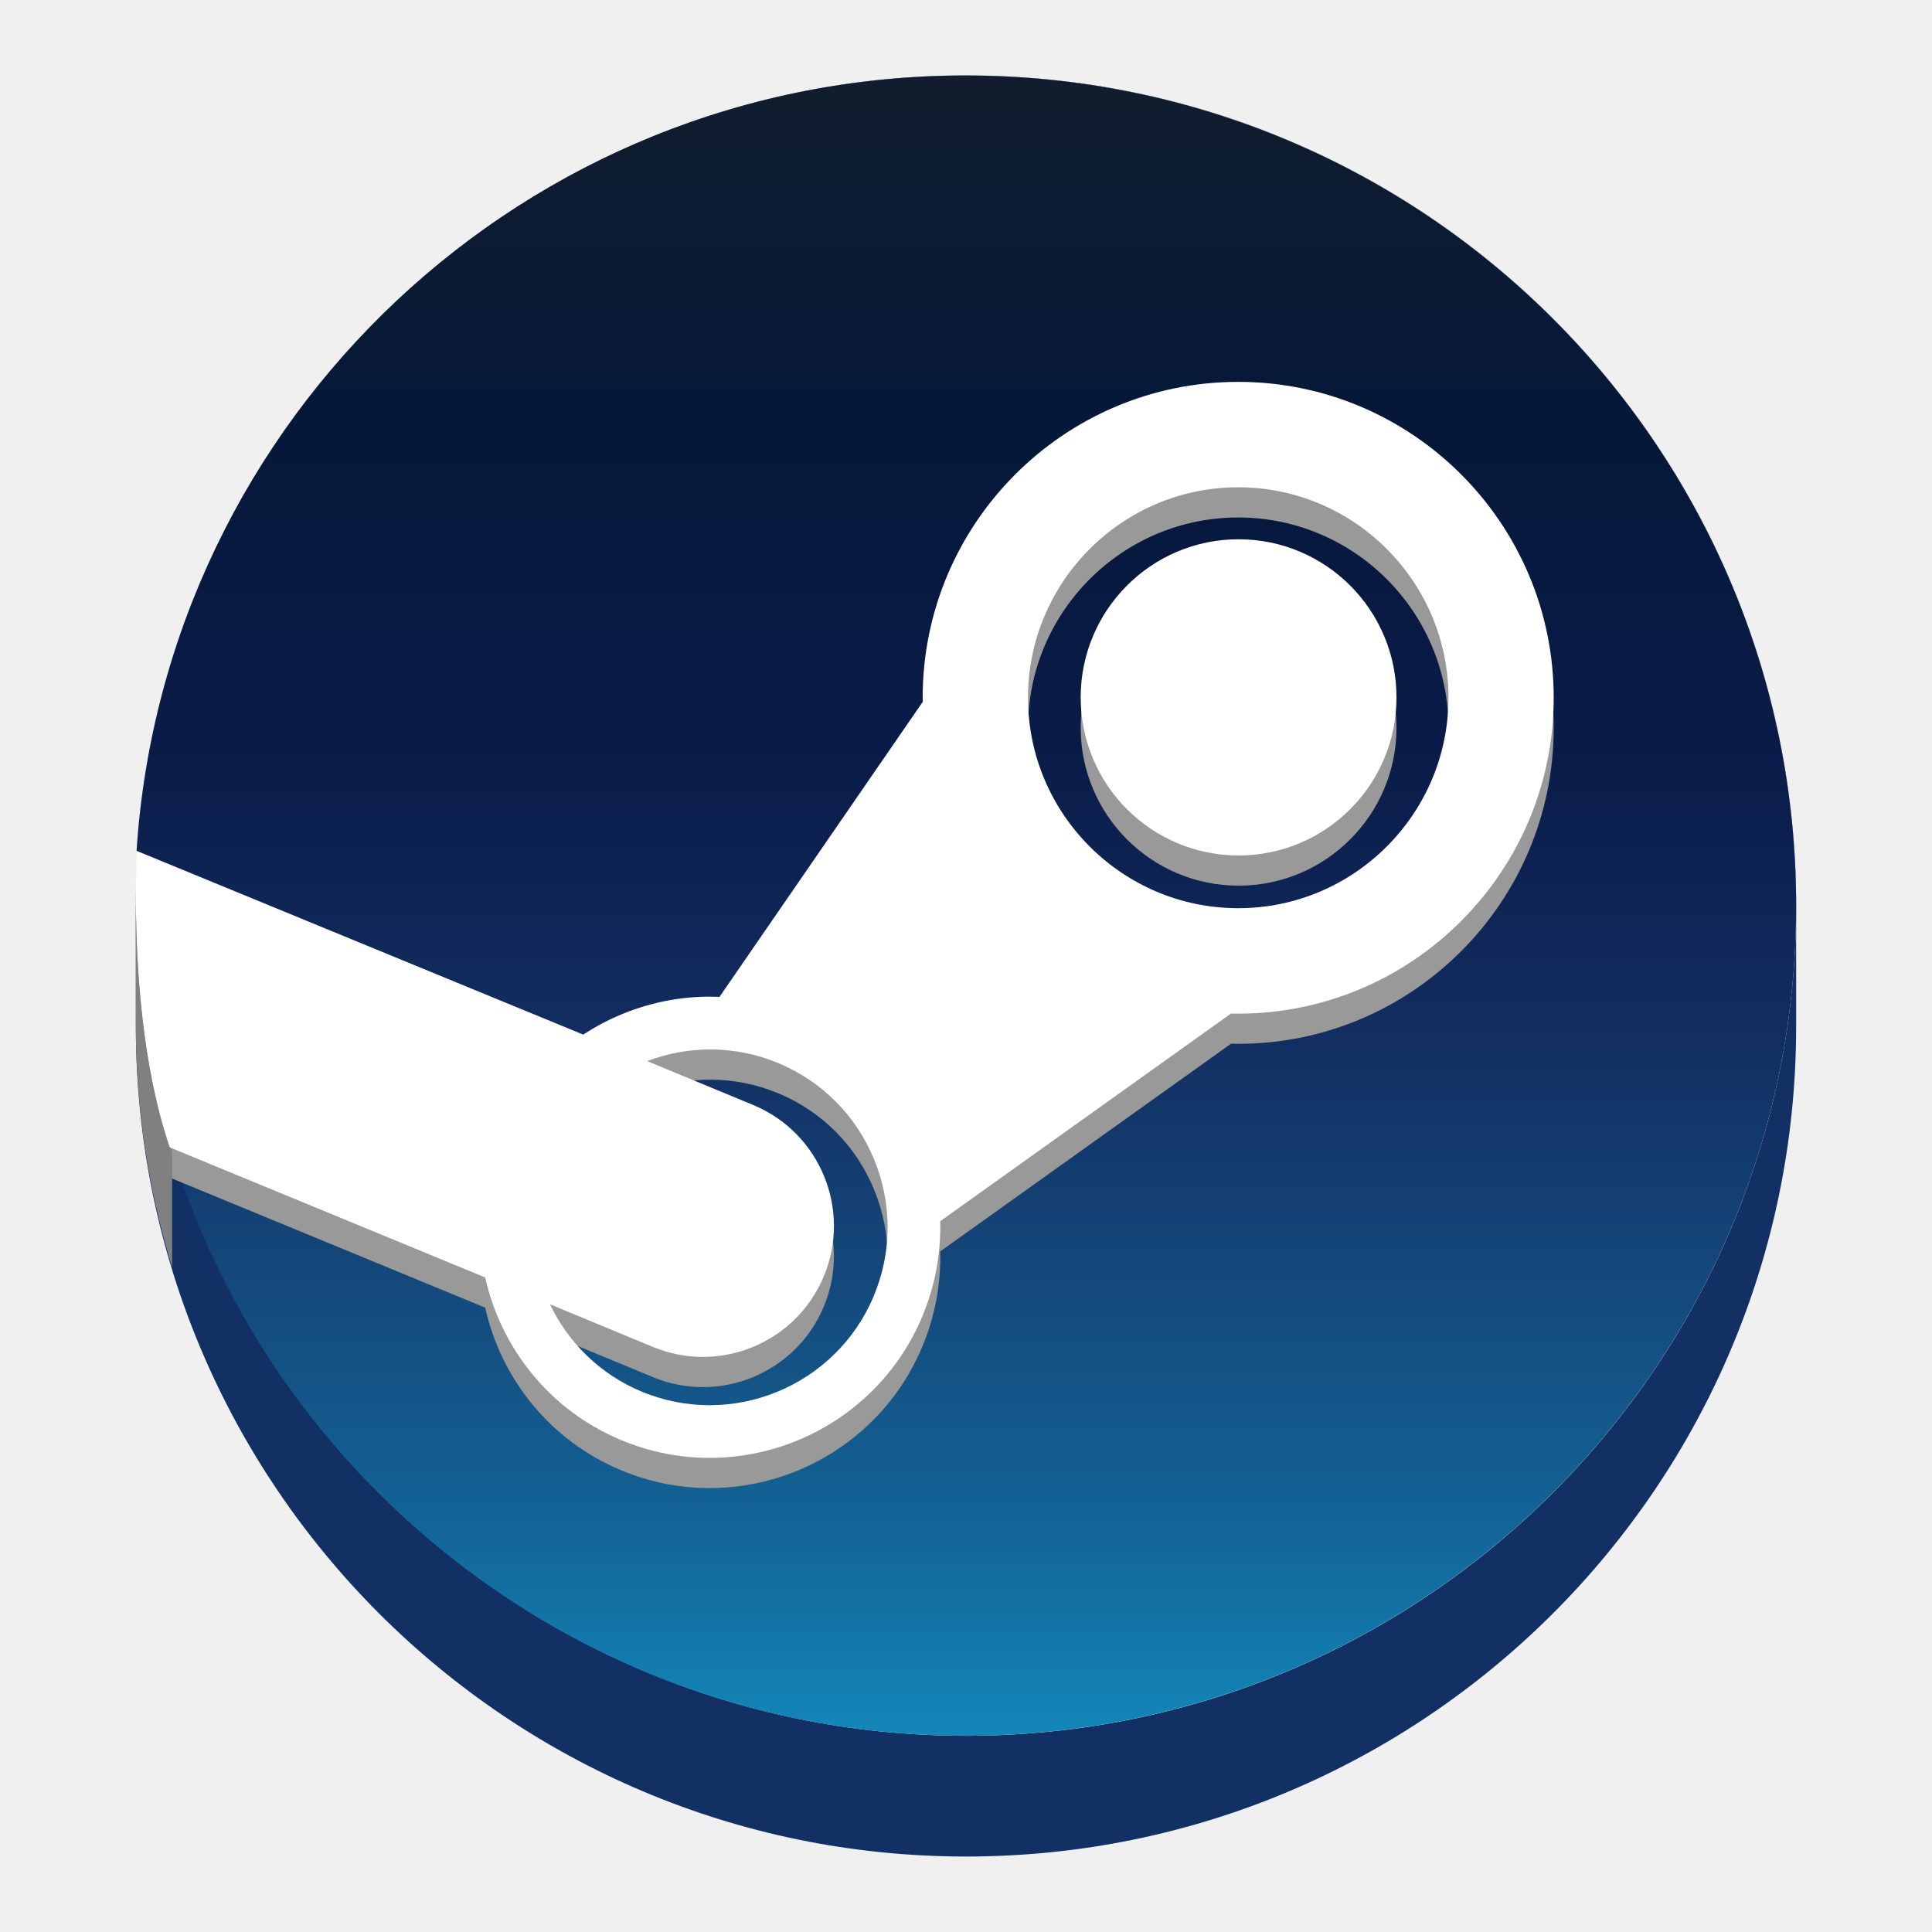
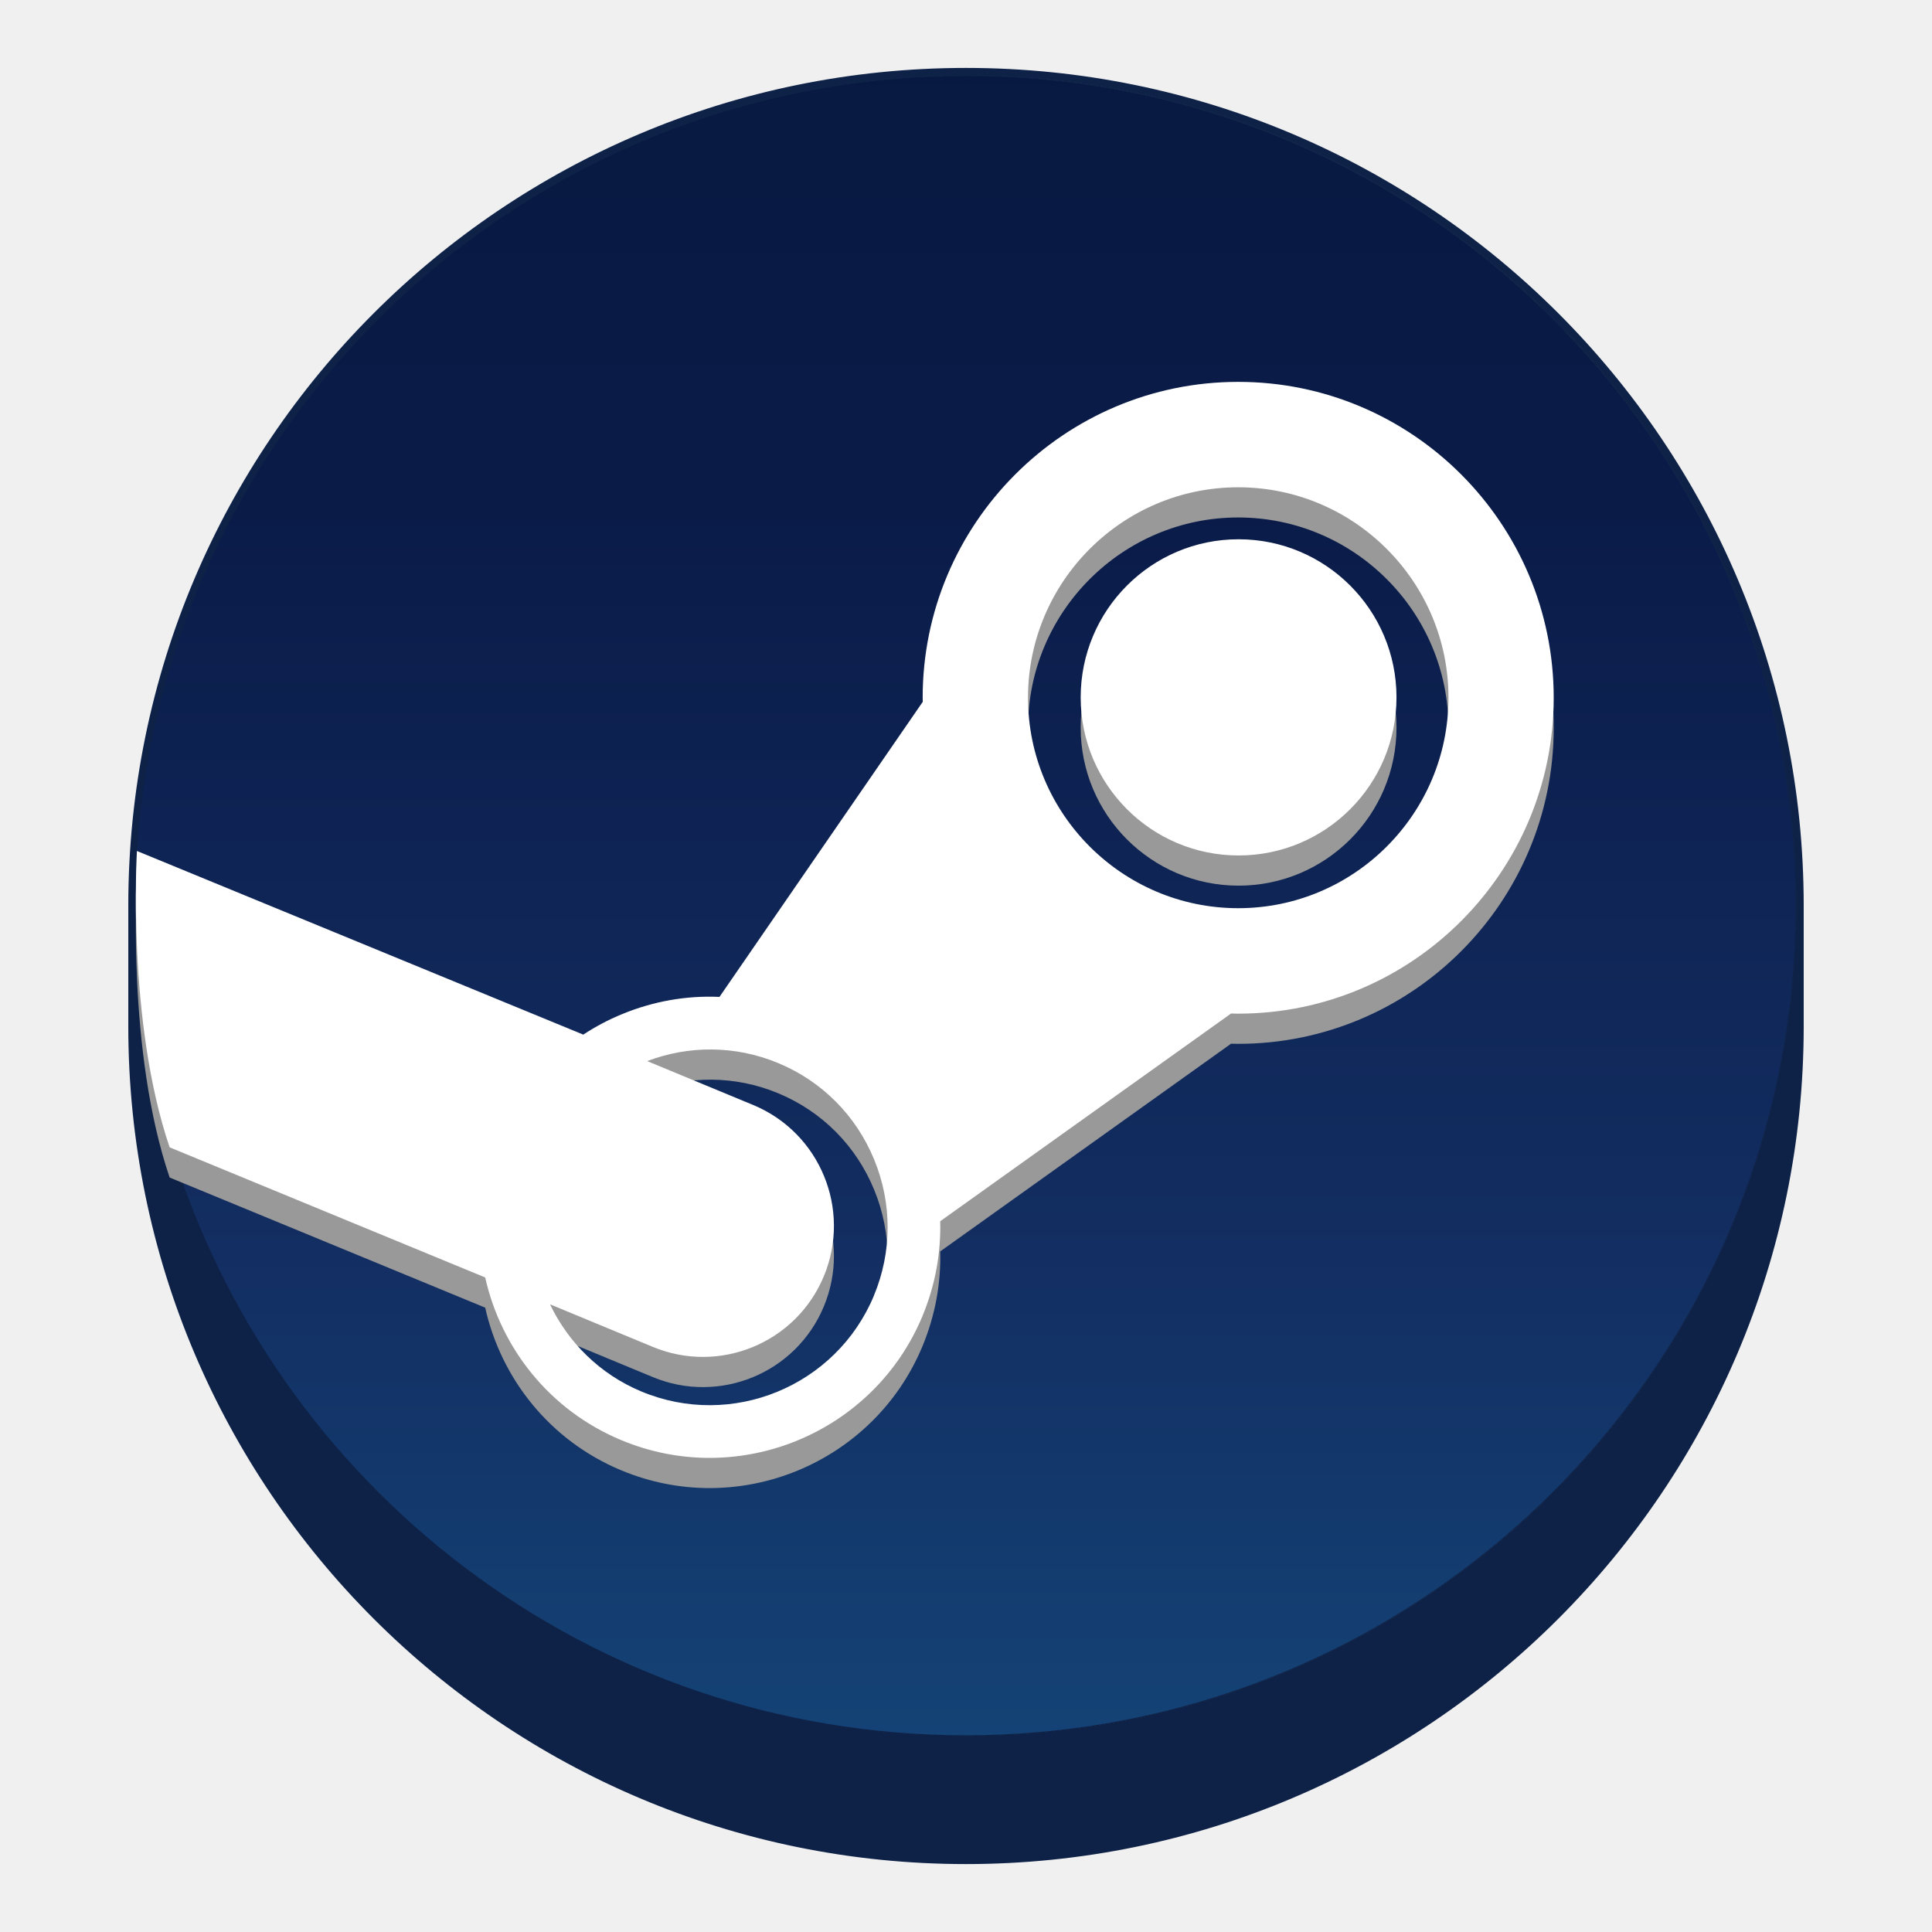
<svg xmlns="http://www.w3.org/2000/svg" xmlns:xlink="http://www.w3.org/1999/xlink" width="128" height="128" viewBox="0 0 128 128" version="1.1" id="svg5" xml:space="preserve">
  <defs id="defs2">
    <linearGradient y2="236" x2="96" y1="236" x1="32" gradientTransform="translate(604.8168,170.5864)" gradientUnits="userSpaceOnUse" id="linearGradient1099" xlink:href="#linearGradient1036" />
    <linearGradient id="linearGradient1036">
      <stop id="stop1032" offset="0" style="stop-color:#d5d3cf;stop-opacity:1;" />
      <stop id="stop1034" offset="1" style="stop-color:#f6f5f4;stop-opacity:1" />
    </linearGradient>
    <radialGradient r="32" fy="-76" fx="-244" cy="-76" cx="-244" gradientTransform="matrix(0.8833333,0,0,0.8833333,-460.3502,463.1197)" gradientUnits="userSpaceOnUse" id="radialGradient1103" xlink:href="#linearGradient1069" />
    <linearGradient id="linearGradient1069">
      <stop id="stop1065" offset="0" style="stop-color:#d5d3cf;stop-opacity:1" />
      <stop id="stop1067-1" offset="1" style="stop-color:#949390;stop-opacity:1" />
    </linearGradient>
    <linearGradient gradientUnits="userSpaceOnUse" y2="232" x2="64" y1="262.5" x1="64" id="linearGradient1027" xlink:href="#linearGradient1025" gradientTransform="translate(-470.5864,432.8168)" />
    <linearGradient id="linearGradient1025">
      <stop id="stop1021" offset="0" style="stop-color:#9a9996;stop-opacity:1" />
      <stop id="stop1023" offset="1" style="stop-color:#77767b;stop-opacity:1" />
    </linearGradient>
    <clipPath clipPathUnits="userSpaceOnUse" id="clipPath1609-7">
      <path id="path1611-5" d="m 252,116 28,-28 v -8 h -36 v 36 z" style="fill:#e74747;stroke:none;stroke-width:0.25px;stroke-linecap:butt;stroke-linejoin:miter;stroke-opacity:1" />
    </clipPath>
    <radialGradient r="32" fy="-76" fx="-244" cy="-76" cx="-244" gradientTransform="matrix(0.8833333,0,0,0.8833333,-460.3502,463.1197)" gradientUnits="userSpaceOnUse" id="radialGradient1103-5" xlink:href="#linearGradient1069" />
    <clipPath clipPathUnits="userSpaceOnUse" id="clipPath1609-7-7">
      <path id="path1611-5-0" d="m 252,116 28,-28 v -8 h -36 v 36 z" style="fill:#e74747;stroke:none;stroke-width:0.25px;stroke-linecap:butt;stroke-linejoin:miter;stroke-opacity:1" />
    </clipPath>
    <clipPath clipPathUnits="userSpaceOnUse" id="clipPath744">
      <rect style="fill:#1e88e5;fill-opacity:1;stroke-width:0.265" id="rect746" width="541.867" height="541.867" x="0" y="1.5987212e-14" rx="79.375" ry="79.375" />
    </clipPath>
    <clipPath clipPathUnits="userSpaceOnUse" id="clipPath62">
      <rect style="fill:#1e88e5;fill-opacity:1;stroke-width:0.265" id="rect64" width="541.867" height="541.867" x="2.2507105e-05" y="-0.422" rx="79.375" ry="79.375" />
    </clipPath>
    <radialGradient r="32" fy="-76" fx="-244" cy="-76" cx="-244" gradientTransform="matrix(0.8833333,0,0,0.8833333,-460.3502,463.1197)" gradientUnits="userSpaceOnUse" id="radialGradient1103-6" xlink:href="#linearGradient1069" />
    <clipPath clipPathUnits="userSpaceOnUse" id="clipPath1609-7-2">
      <path id="path1611-5-3" d="m 252,116 28,-28 v -8 h -36 v 36 z" style="fill:#e74747;stroke:none;stroke-width:0.25px;stroke-linecap:butt;stroke-linejoin:miter;stroke-opacity:1" />
    </clipPath>
    <clipPath clipPathUnits="userSpaceOnUse" id="clipPath961">
      <rect style="fill:#00c853;stroke:none;stroke-width:0.529" id="rect963" width="541.867" height="541.867" x="1.4210855e-14" y="2.717972e-05" rx="79.375" ry="79.375" />
    </clipPath>
    <radialGradient r="32" fy="-76" fx="-244" cy="-76" cx="-244" gradientTransform="matrix(0.8833333,0,0,0.8833333,-460.3502,463.1197)" gradientUnits="userSpaceOnUse" id="radialGradient1103-56" xlink:href="#linearGradient1069" />
    <clipPath clipPathUnits="userSpaceOnUse" id="clipPath1440">
      <circle style="display:inline;opacity:1;vector-effect:none;fill:none;fill-opacity:1;stroke:#000000;stroke-width:2;stroke-linecap:butt;stroke-linejoin:miter;stroke-miterlimit:4;stroke-dasharray:none;stroke-dashoffset:0;stroke-opacity:1;marker:none;marker-start:none;marker-mid:none;marker-end:none;paint-order:normal;enable-background:new" id="circle1442" cx="-134.35" cy="193.747" r="24" transform="rotate(-45)" />
    </clipPath>
    <clipPath clipPathUnits="userSpaceOnUse" id="clipPath1430">
      <circle style="display:inline;opacity:1;vector-effect:none;fill:none;fill-opacity:1;stroke:#000000;stroke-width:2;stroke-linecap:butt;stroke-linejoin:miter;stroke-miterlimit:4;stroke-dasharray:none;stroke-dashoffset:0;stroke-opacity:1;marker:none;marker-start:none;marker-mid:none;marker-end:none;paint-order:normal;enable-background:new" id="circle1432" cx="12" cy="232" r="24" />
    </clipPath>
    <clipPath clipPathUnits="userSpaceOnUse" id="clipPath1440-9">
      <circle style="display:inline;opacity:1;vector-effect:none;fill:none;fill-opacity:1;stroke:#000000;stroke-width:2;stroke-linecap:butt;stroke-linejoin:miter;stroke-miterlimit:4;stroke-dasharray:none;stroke-dashoffset:0;stroke-opacity:1;marker:none;marker-start:none;marker-mid:none;marker-end:none;paint-order:normal;enable-background:new" id="circle1442-5" cx="-134.35" cy="193.747" r="24" transform="rotate(-45)" />
    </clipPath>
    <clipPath clipPathUnits="userSpaceOnUse" id="clipPath1430-1">
      <circle style="display:inline;opacity:1;vector-effect:none;fill:none;fill-opacity:1;stroke:#000000;stroke-width:2;stroke-linecap:butt;stroke-linejoin:miter;stroke-miterlimit:4;stroke-dasharray:none;stroke-dashoffset:0;stroke-opacity:1;marker:none;marker-start:none;marker-mid:none;marker-end:none;paint-order:normal;enable-background:new" id="circle1432-8" cx="12" cy="232" r="24" />
    </clipPath>
    <clipPath clipPathUnits="userSpaceOnUse" id="clipPath2024">
      <rect style="opacity:1;vector-effect:none;fill:#63452c;fill-opacity:1;stroke:none;stroke-width:4;stroke-linecap:round;stroke-linejoin:round;stroke-miterlimit:4;stroke-dasharray:none;stroke-dashoffset:0;stroke-opacity:1" id="rect2026" width="74" height="98" x="6" y="196" />
    </clipPath>
    <linearGradient id="linearGradient914">
      <stop id="stop910" offset="0" style="stop-color:#f6f5f4;stop-opacity:0.437" />
      <stop id="stop912" offset="1" style="stop-color:#deddda;stop-opacity:0;" />
    </linearGradient>
    <radialGradient gradientTransform="matrix(2.608696,0,0,1.841036,-102.9565,-748.9467)" gradientUnits="userSpaceOnUse" r="46" fy="296" fx="64" cy="296" cx="64" id="radialGradient916" xlink:href="#linearGradient914" />
    <clipPath clipPathUnits="userSpaceOnUse" id="clipPath11543">
      <rect style="fill:#f0c04e;fill-opacity:1;stroke:none;stroke-width:0.529" id="rect11545" width="541.867" height="541.867" x="1.4746095e-06" y="6.4330168e-05" rx="79.375" ry="79.375" />
    </clipPath>
    <style id="style374">.cls-1{fill:url(#linear-gradient);}.cls-2{opacity:0.35;fill:url(#radial-gradient);}.cls-2,.cls-4{isolation:isolate;}.cls-3{fill:url(#linear-gradient-2);}.cls-4{opacity:0.41;fill:url(#radial-gradient-2);}.cls-5{fill:url(#radial-gradient-3);}.cls-6{fill:url(#radial-gradient-4);}</style>
    <linearGradient id="linear-gradient" x1="63.33" y1="84.03" x2="241.67" y2="84.03" gradientTransform="matrix(1,0,0,-1,0,266)" gradientUnits="userSpaceOnUse">
      <stop offset="0" stop-color="#0c59a4" id="stop376" />
      <stop offset="1" stop-color="#114a8b" id="stop378" />
    </linearGradient>
    <radialGradient id="radial-gradient" cx="161.83" cy="68.91" r="95.38" gradientTransform="matrix(1,0,0,-0.95,0,248.84)" gradientUnits="userSpaceOnUse">
      <stop offset="0.72" stop-opacity="0" id="stop381" />
      <stop offset="0.95" stop-opacity="0.53" id="stop383" />
      <stop offset="1" id="stop385" />
    </radialGradient>
    <linearGradient id="linear-gradient-2" x1="157.35" y1="161.39" x2="45.96" y2="40.06" gradientTransform="matrix(1,0,0,-1,0,266)" gradientUnits="userSpaceOnUse">
      <stop offset="0" stop-color="#1b9de2" id="stop388" />
      <stop offset="0.16" stop-color="#1595df" id="stop390" />
      <stop offset="0.67" stop-color="#0680d7" id="stop392" />
      <stop offset="1" stop-color="#0078d4" id="stop394" />
    </linearGradient>
    <radialGradient id="radial-gradient-2" cx="-340.29" cy="62.99" r="143.24" gradientTransform="matrix(0.15,-0.99,-0.8,-0.12,176.64,-125.4)" gradientUnits="userSpaceOnUse">
      <stop offset="0.76" stop-opacity="0" id="stop397" />
      <stop offset="0.95" stop-opacity="0.5" id="stop399" />
      <stop offset="1" id="stop401" />
    </radialGradient>
    <radialGradient id="radial-gradient-3" cx="113.37" cy="570.21" r="202.43" gradientTransform="matrix(-0.04,1,2.13,0.08,-1179.54,-106.69)" gradientUnits="userSpaceOnUse">
      <stop offset="0" stop-color="#35c1f1" id="stop404" />
      <stop offset="0.11" stop-color="#34c1ed" id="stop406" />
      <stop offset="0.23" stop-color="#2fc2df" id="stop408" />
      <stop offset="0.31" stop-color="#2bc3d2" id="stop410" />
      <stop offset="0.67" stop-color="#36c752" id="stop412" />
    </radialGradient>
    <radialGradient id="radial-gradient-4" cx="376.52" cy="567.97" r="97.34" gradientTransform="matrix(0.28,0.96,0.78,-0.23,-303.76,-148.5)" gradientUnits="userSpaceOnUse">
      <stop offset="0" stop-color="#66eb6e" id="stop415" />
      <stop offset="1" stop-color="#66eb6e" stop-opacity="0" id="stop417" />
    </radialGradient>
    <clipPath clipPathUnits="userSpaceOnUse" id="clipPath1260">
      <rect style="fill:#bbdefb;fill-opacity:1;stroke:none;stroke-width:0.529" id="rect1262" width="541.867" height="541.867" x="2.9492187e-06" y="3.9968629e-05" rx="79.375" ry="79.375" />
    </clipPath>
    <clipPath clipPathUnits="userSpaceOnUse" id="clipPath16285">
      <rect style="fill:#bbdefb;fill-opacity:1;stroke:none;stroke-width:0.529" id="rect16287" width="541.867" height="541.867" x="0" y="6.4807005e-05" rx="79.375" ry="79.375" />
    </clipPath>
    <clipPath clipPathUnits="userSpaceOnUse" id="clipPath990">
      <rect style="fill:#bbdefb;fill-opacity:1;stroke:none;stroke-width:0.529" id="rect992" width="487.68" height="487.68" x="27.093" y="27.093" rx="71.438" ry="71.438" />
    </clipPath>
-     <linearGradient id="a" x2="116.689" x1="116.689" y2="232.875" gradientTransform="matrix(0.4721512,0,0,0.4723565,8.92919,5)" y1="0" gradientUnits="userSpaceOnUse">
-       <stop stop-color="#111D2E" offset="0" id="stop318" />
+     <linearGradient id="a" x2="116.689" x1="116.689" y2="418.426" gradientTransform="matrix(0.4721512,0,0,0.4723565,8.92919,5)" y1="-185.551" gradientUnits="userSpaceOnUse">
+       <stop stop-color="#111D2E" offset="0" id="stop318" style="stop-color:#0e2247;stop-opacity:1" />
      <stop stop-color="#051839" offset=".212" id="stop320" />
      <stop stop-color="#0A1B48" offset=".407" id="stop322" />
      <stop stop-color="#132E62" offset=".581" id="stop324" />
      <stop stop-color="#144B7E" offset=".738" id="stop326" />
      <stop stop-color="#136497" offset=".873" id="stop328" />
      <stop stop-color="#1387B8" offset="1" id="stop330" />
    </linearGradient>
  </defs>
  <g id="layer2">
-     <path id="circle1035" style="fill:#133064;fill-opacity:1" d="M 64 5 A 55 55 0 0 0 9 60 L 9 68 A 55 55 0 0 0 64 123 A 55 55 0 0 0 119 68 L 119 60 A 55 55 0 0 0 64 5 z " />
+     <path id="circle1035" style="fill:#0e2247;fill-opacity:1;stroke:#0e2247;stroke-opacity:1" d="M 64 5 A 55 55 0 0 0 9 60 L 9 68 A 55 55 0 0 0 64 123 A 55 55 0 0 0 119 68 L 119 60 A 55 55 0 0 0 64 5 z " />
    <circle style="fill:#f2f2f2;fill-opacity:1;stroke-width:1" id="path953" cx="64" cy="60" r="55" />
    <text xml:space="preserve" style="font-style:normal;font-variant:normal;font-weight:normal;font-stretch:normal;font-size:40px;line-height:1.25;font-family:'DejaVu Math TeX Gyre';-inkscape-font-specification:'DejaVu Math TeX Gyre';fill:#000000;fill-opacity:1;stroke:none" x="57.303" y="70.245" id="text3441">
      <tspan id="tspan3439" x="57.303" y="70.245" />
    </text>
    <text xml:space="preserve" style="font-size:40px;line-height:1.25;font-family:Caladea;-inkscape-font-specification:Caladea" x="43.169" y="70.812" id="text13903">
      <tspan id="tspan13901" x="43.169" y="70.812" />
    </text>
-     <path fill="url(#a)" d="M 11.24,75.82 C 18.039,98.486 39.072,115 63.965,115 94.359,115 119,90.375 119,60 119,29.624 94.359,5 63.965,5 c -29.167,0 -53.032,22.675 -54.917,51.346 3.562,5.977 4.951,9.673 2.192,19.474 z" id="path335" style="fill:url(#a);stroke-width:0.472" />
-     <path fill="#ffffff" d="m 61.13,48.225 c 0,0.093 0,0.185 0.005,0.272 L 47.667,68.048 c -2.182,-0.099 -4.371,0.283 -6.446,1.138 -0.915,0.373 -1.772,0.831 -2.577,1.36 L 9.072,58.379 c 2.315e-4,0 -0.684,11.25 2.167,19.635 l 20.906,8.621 c 1.05,4.688 4.268,8.8 9.015,10.778 7.768,3.243 16.724,-0.453 19.955,-8.219 0.841,-2.03 1.233,-4.159 1.176,-6.284 L 81.561,69.148 c 0.156,0.005 0.317,0.009 0.472,0.009 11.531,0 20.904,-9.395 20.904,-20.932 0,-11.538 -9.373,-20.925 -20.904,-20.925 -11.527,0 -20.904,9.386 -20.904,20.925 z m -3.231,39.618 c -2.501,6 -9.401,8.847 -15.399,6.35 -2.767,-1.152 -4.856,-3.262 -6.061,-5.779 l 6.805,2.818 c 4.423,1.841 9.498,-0.255 11.336,-4.674 1.844,-4.424 -0.248,-9.503 -4.669,-11.345 l -7.035,-2.913 c 2.714,-1.029 5.8,-1.067 8.683,0.132 2.907,1.209 5.162,3.484 6.357,6.392 1.195,2.908 1.19,6.118 -0.019,9.017 M 82.034,62.17 c -7.677,0 -13.926,-6.255 -13.926,-13.945 0,-7.683 6.25,-13.941 13.926,-13.941 7.681,0 13.931,6.257 13.931,13.941 0,7.69 -6.25,13.945 -13.931,13.945 M 71.598,48.204 c 0,-5.785 4.686,-10.476 10.459,-10.476 5.778,0 10.464,4.692 10.464,10.476 0,5.785 -4.686,10.473 -10.464,10.473 -5.773,0 -10.459,-4.688 -10.459,-10.473 z" id="path3964" style="stroke-width:0.472;fill:#999999" />
+     <path fill="url(#a)" d="M 11.24,75.82 C 18.039,98.486 39.072,115 63.965,115 94.359,115 119,90.375 119,60 119,29.624 94.359,5 63.965,5 c -29.167,0 -53.032,22.675 -54.917,51.346 3.562,5.977 4.951,9.673 2.192,19.474 z" id="path335" style="fill:url(#a);stroke-width:0.072;stroke:#0e2247;stroke-opacity:1;stroke-dasharray:none" />
+     <path fill="#ffffff" d="m 61.13,48.225 c 0,0.093 0,0.185 0.005,0.272 L 47.667,68.048 c -2.182,-0.099 -4.371,0.283 -6.446,1.138 -0.915,0.373 -1.772,0.831 -2.577,1.36 L 9.072,58.379 c 2.315e-4,0 -0.684,11.25 2.167,19.635 l 20.906,8.621 c 1.05,4.688 4.268,8.8 9.015,10.778 7.768,3.243 16.724,-0.453 19.955,-8.219 0.841,-2.03 1.233,-4.159 1.176,-6.284 L 81.561,69.148 c 0.156,0.005 0.317,0.009 0.472,0.009 11.531,0 20.904,-9.395 20.904,-20.932 0,-11.538 -9.373,-20.925 -20.904,-20.925 -11.527,0 -20.904,9.386 -20.904,20.925 z m -3.231,39.618 c -2.501,6 -9.401,8.847 -15.399,6.35 -2.767,-1.152 -4.856,-3.262 -6.061,-5.779 l 6.805,2.818 c 4.423,1.841 9.498,-0.255 11.336,-4.674 1.844,-4.424 -0.248,-9.503 -4.669,-11.345 l -7.035,-2.913 c 2.714,-1.029 5.8,-1.067 8.683,0.132 2.907,1.209 5.162,3.484 6.357,6.392 1.195,2.908 1.19,6.118 -0.019,9.017 M 82.034,62.17 c -7.677,0 -13.926,-6.255 -13.926,-13.945 0,-7.683 6.25,-13.941 13.926,-13.941 7.681,0 13.931,6.257 13.931,13.941 0,7.69 -6.25,13.945 -13.931,13.945 M 71.598,48.204 c 0,-5.785 4.686,-10.476 10.459,-10.476 5.778,0 10.464,4.692 10.464,10.476 0,5.785 -4.686,10.473 -10.464,10.473 -5.773,0 -10.459,-4.688 -10.459,-10.473 z" id="path3964" style="fill:#999999;stroke-width:0.472" />
    <path fill="#ffffff" d="m 61.13,46.225 c 0,0.093 0,0.185 0.005,0.272 L 47.667,66.048 c -2.182,-0.099 -4.371,0.283 -6.446,1.138 -0.915,0.373 -1.772,0.831 -2.577,1.36 L 9.072,56.379 c 2.315e-4,0 -0.684,11.25 2.167,19.635 l 20.906,8.621 c 1.05,4.688 4.268,8.8 9.015,10.778 7.768,3.243 16.724,-0.453 19.955,-8.219 0.841,-2.03 1.233,-4.159 1.176,-6.284 L 81.561,67.148 c 0.156,0.005 0.317,0.009 0.472,0.009 11.531,0 20.904,-9.395 20.904,-20.932 0,-11.538 -9.373,-20.925 -20.904,-20.925 -11.527,0 -20.904,9.386 -20.904,20.925 z m -3.231,39.618 c -2.501,6 -9.401,8.847 -15.399,6.35 -2.767,-1.152 -4.856,-3.262 -6.061,-5.779 l 6.805,2.818 c 4.423,1.841 9.498,-0.255 11.336,-4.674 1.844,-4.424 -0.248,-9.503 -4.669,-11.345 l -7.035,-2.913 c 2.714,-1.029 5.8,-1.067 8.683,0.132 2.907,1.209 5.162,3.484 6.357,6.392 1.195,2.908 1.19,6.118 -0.019,9.017 M 82.034,60.17 c -7.677,0 -13.926,-6.255 -13.926,-13.945 0,-7.683 6.25,-13.941 13.926,-13.941 7.681,0 13.931,6.257 13.931,13.941 0,7.69 -6.25,13.945 -13.931,13.945 M 71.598,46.204 c 0,-5.785 4.686,-10.476 10.459,-10.476 5.778,0 10.464,4.692 10.464,10.476 0,5.785 -4.686,10.473 -10.464,10.473 -5.773,0 -10.459,-4.688 -10.459,-10.473 z" id="path337" style="stroke-width:0.472" />
-     <path id="path472" style="fill:#808080;stroke-width:0.2;stroke-linejoin:round;fill-opacity:1" d="M 9 60 L 9 68 A 55 55 0 0 0 11.404 83.967 L 11.404 76.336 C 11.374 76.239 11.342 76.142 11.312 76.045 L 11.238 76.014 C 9.391 70.583 9.032 64 9.006 60.004 L 9 60 z " />
  </g>
</svg>
